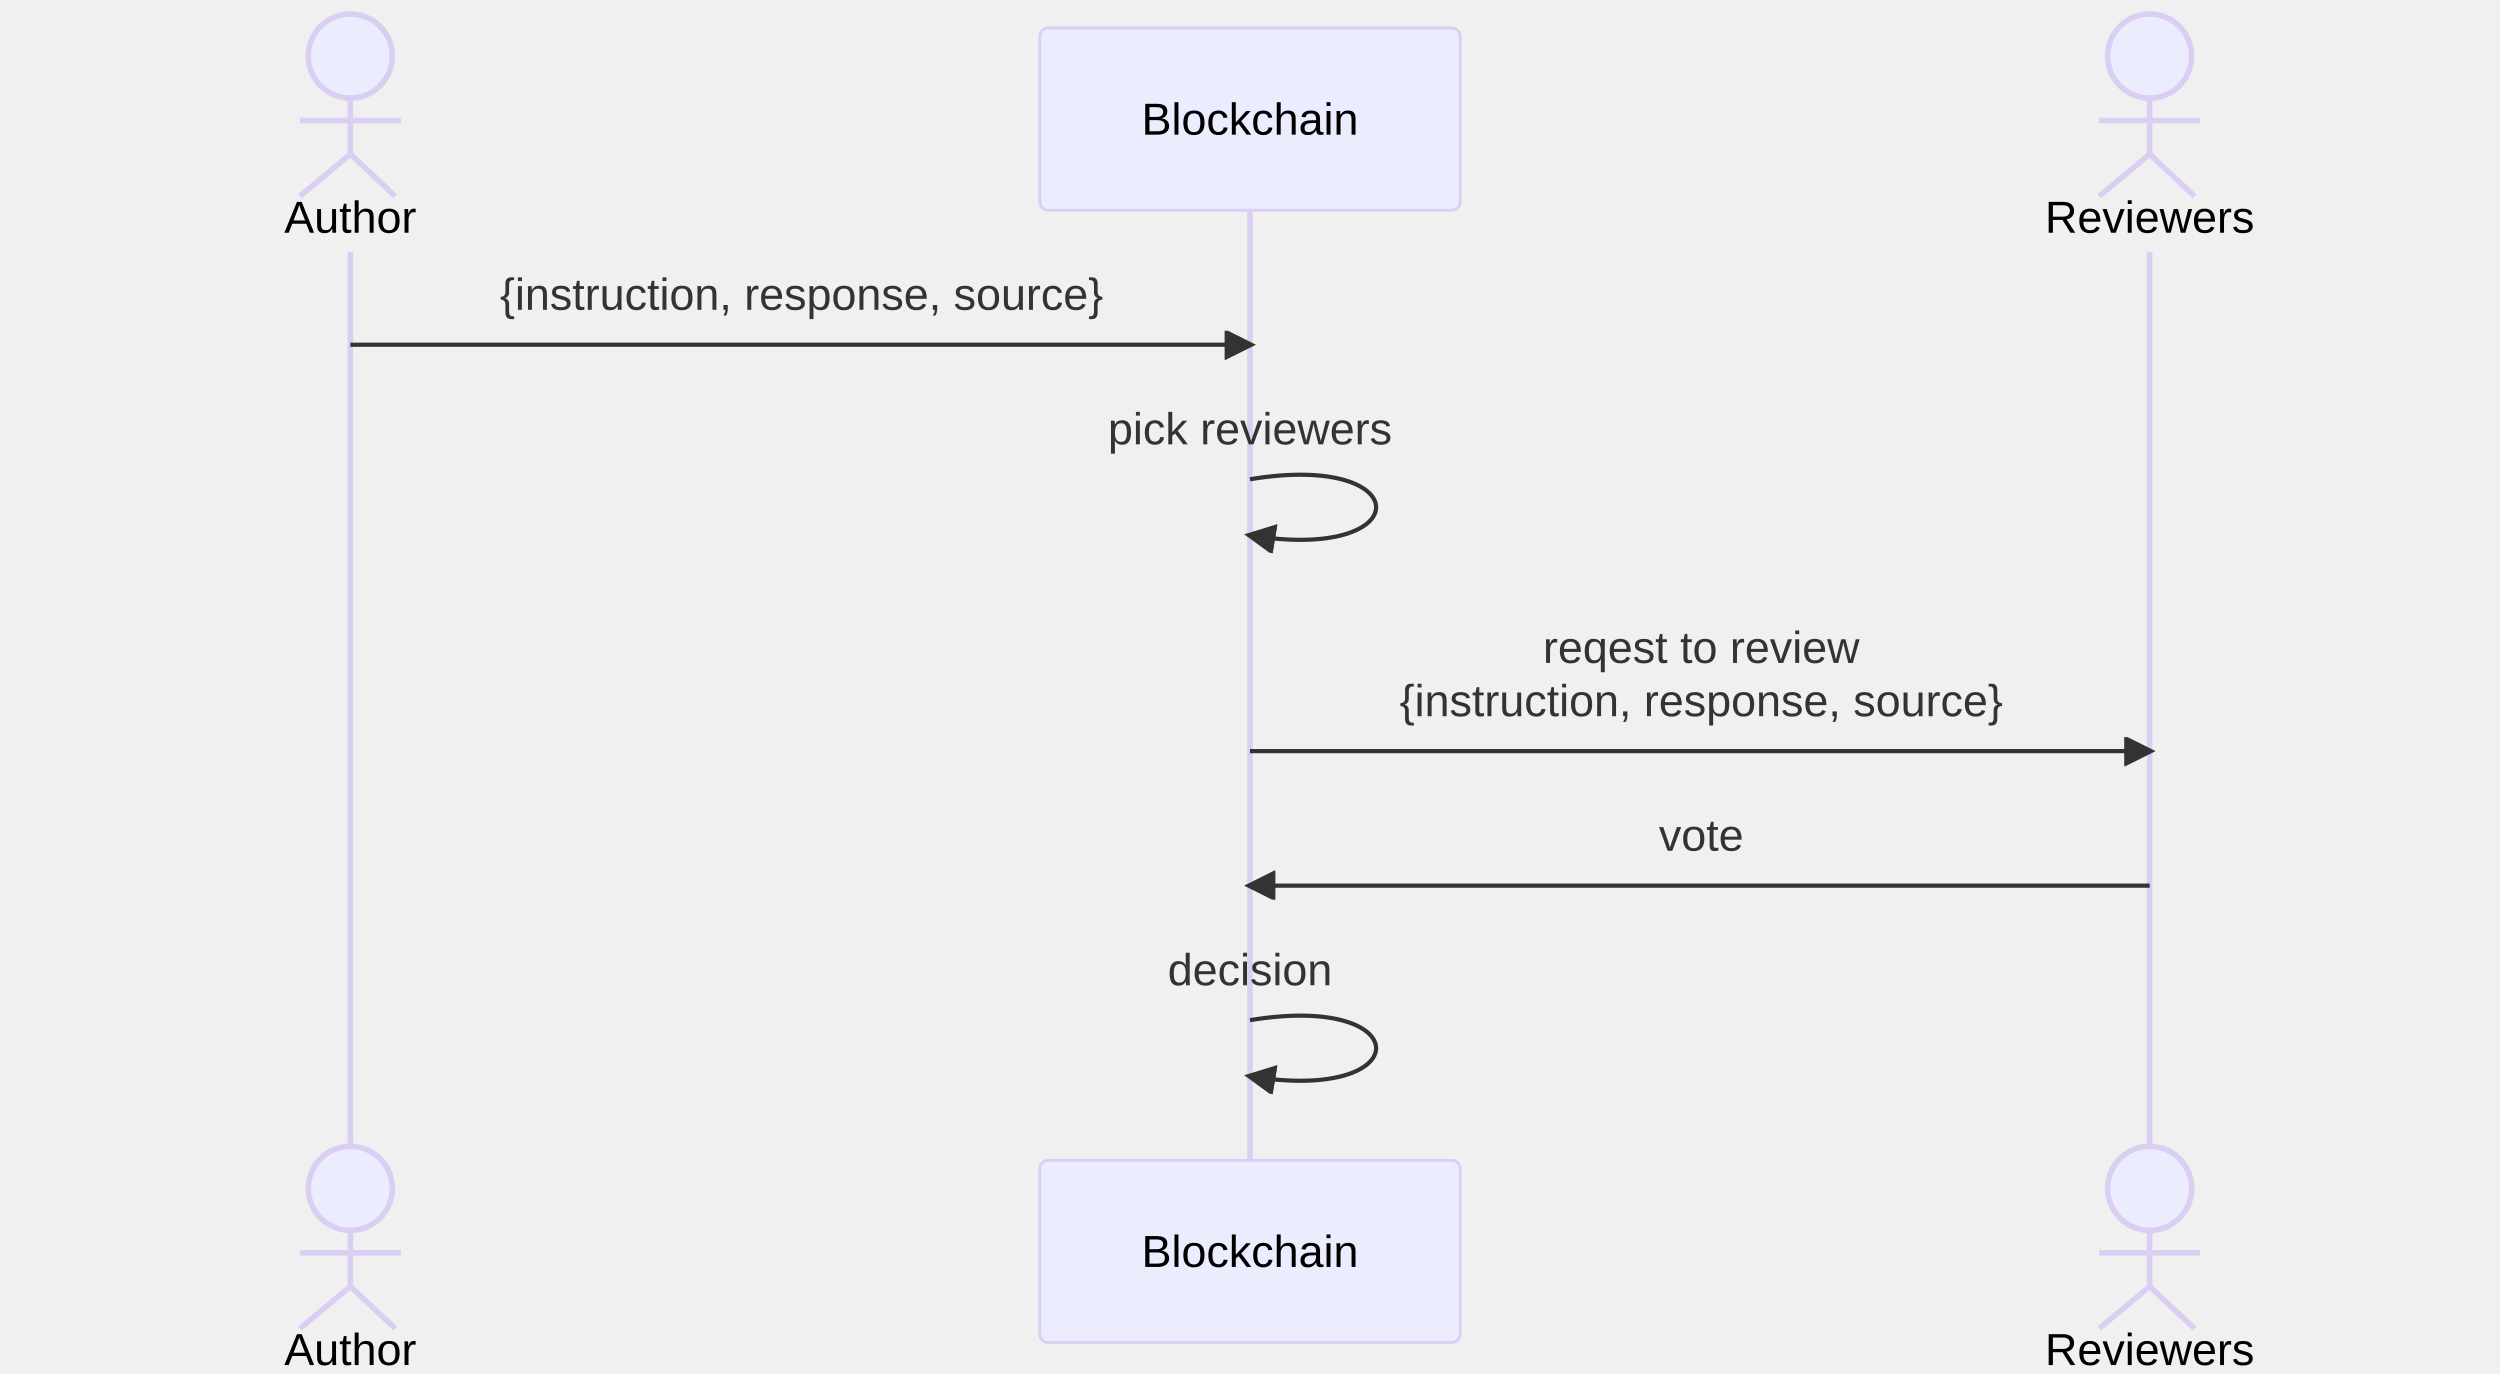
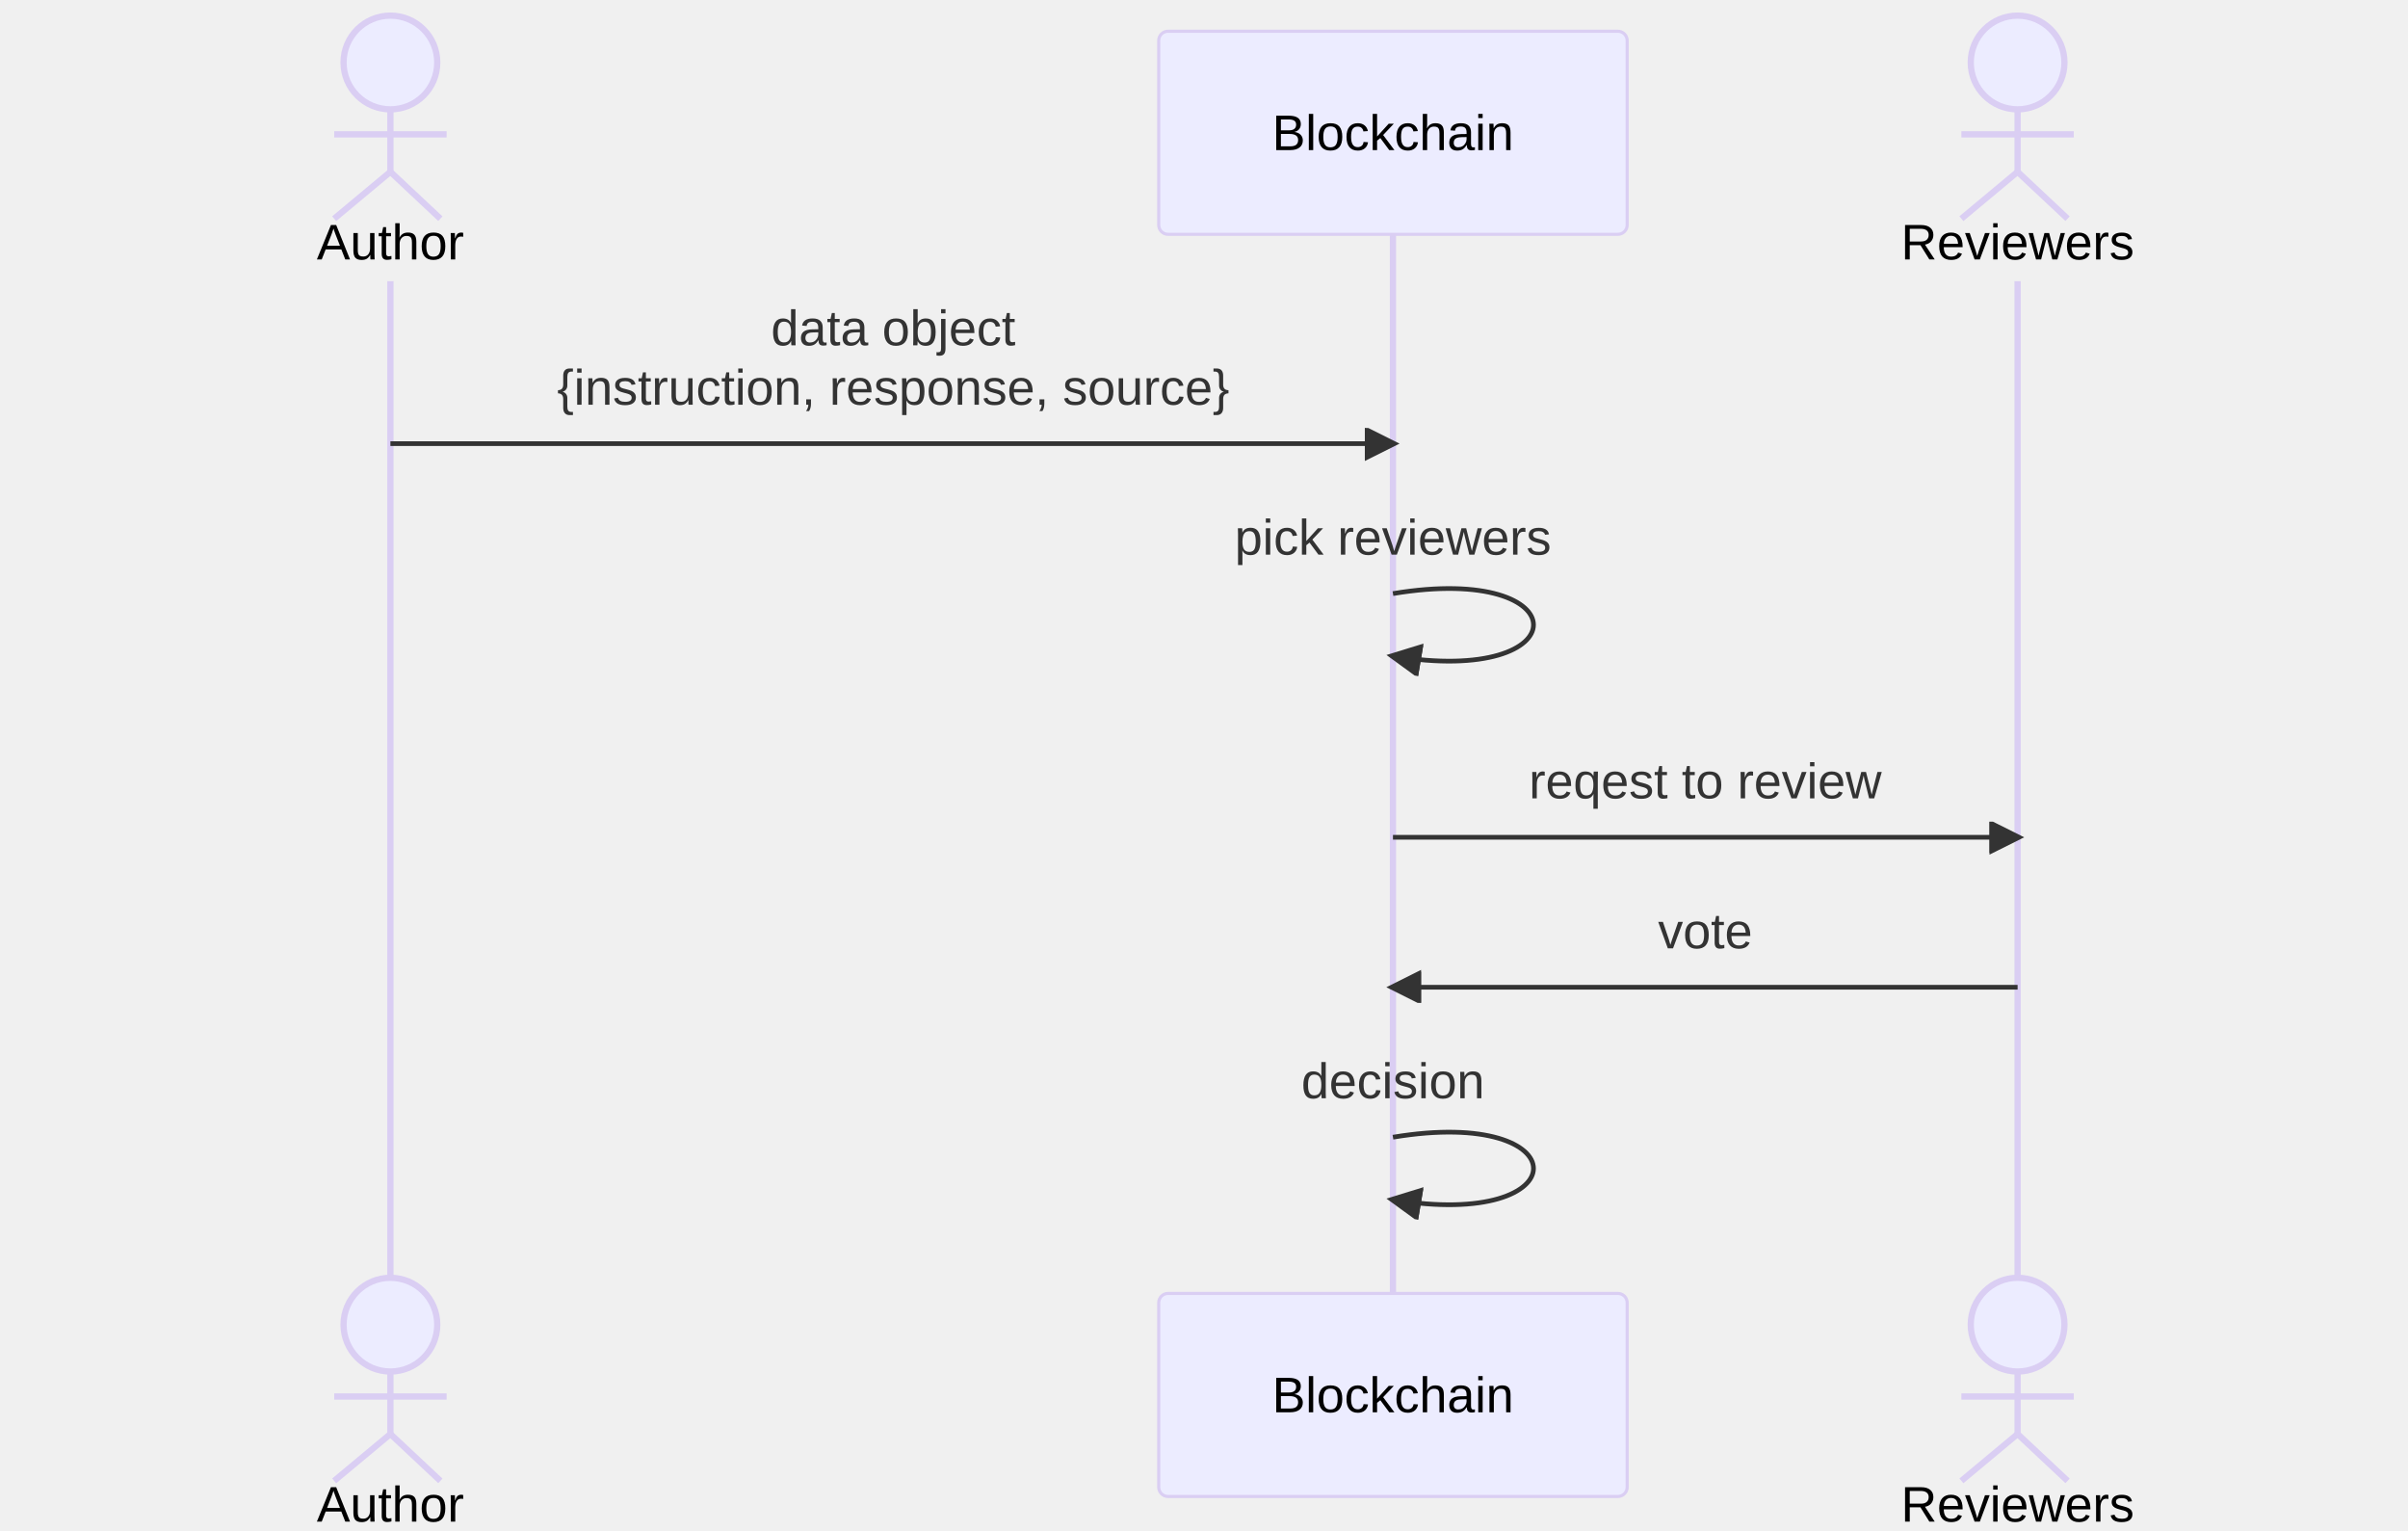
- <svg xmlns="http://www.w3.org/2000/svg" aria-roledescription="sequence" role="graphics-document document" viewBox="-50 -10 892 490" style="max-width: 892px; background-color: white;" width="100%" id="my-svg">
+ <svg xmlns="http://www.w3.org/2000/svg" aria-roledescription="sequence" role="graphics-document document" viewBox="-50 -10 771 490" style="max-width: 771px; background-color: white;" width="100%" id="my-svg">
  <g>
    <rect class="actor" ry="3" rx="3" height="65" width="150" stroke="#666" fill="#eaeaea" y="404" x="321" />
    <text style="text-anchor: middle; font-size: 16px; font-weight: 400;" class="actor" alignment-baseline="central" dominant-baseline="central" y="436.5" x="396">
      <tspan dy="0" x="396">Blockchain</tspan>
    </text>
  </g>
  <g>
    <line stroke="#999" stroke-width="0.5px" class="200" y2="404" x2="396" y1="5" x1="396" id="actor1" />
    <g id="root-1">
      <rect class="actor" ry="3" rx="3" height="65" width="150" stroke="#666" fill="#eaeaea" y="0" x="321" />
      <text style="text-anchor: middle; font-size: 16px; font-weight: 400;" class="actor" alignment-baseline="central" dominant-baseline="central" y="32.5" x="396">
        <tspan dy="0" x="396">Blockchain</tspan>
      </text>
    </g>
  </g>
  <style>#my-svg{font-family:"trebuchet ms",verdana,arial,sans-serif;font-size:16px;fill:#333;}#my-svg .error-icon{fill:#552222;}#my-svg .error-text{fill:#552222;stroke:#552222;}#my-svg .edge-thickness-normal{stroke-width:2px;}#my-svg .edge-thickness-thick{stroke-width:3.5px;}#my-svg .edge-pattern-solid{stroke-dasharray:0;}#my-svg .edge-pattern-dashed{stroke-dasharray:3;}#my-svg .edge-pattern-dotted{stroke-dasharray:2;}#my-svg .marker{fill:#333333;stroke:#333333;}#my-svg .marker.cross{stroke:#333333;}#my-svg svg{font-family:"trebuchet ms",verdana,arial,sans-serif;font-size:16px;}#my-svg .actor{stroke:hsl(259.626, 59.777%, 87.902%);fill:#ECECFF;}#my-svg text.actor&gt;tspan{fill:black;stroke:none;}#my-svg .actor-line{stroke:grey;}#my-svg .messageLine0{stroke-width:1.5;stroke-dasharray:none;stroke:#333;}#my-svg .messageLine1{stroke-width:1.5;stroke-dasharray:2,2;stroke:#333;}#my-svg #arrowhead path{fill:#333;stroke:#333;}#my-svg .sequenceNumber{fill:white;}#my-svg #sequencenumber{fill:#333;}#my-svg #crosshead path{fill:#333;stroke:#333;}#my-svg .messageText{fill:#333;stroke:none;}#my-svg .labelBox{stroke:hsl(259.626, 59.777%, 87.902%);fill:#ECECFF;}#my-svg .labelText,#my-svg .labelText&gt;tspan{fill:black;stroke:none;}#my-svg .loopText,#my-svg .loopText&gt;tspan{fill:black;stroke:none;}#my-svg .loopLine{stroke-width:2px;stroke-dasharray:2,2;stroke:hsl(259.626, 59.777%, 87.902%);fill:hsl(259.626, 59.777%, 87.902%);}#my-svg .note{stroke:#aaaa33;fill:#fff5ad;}#my-svg .noteText,#my-svg .noteText&gt;tspan{fill:black;stroke:none;}#my-svg .activation0{fill:#f4f4f4;stroke:#666;}#my-svg .activation1{fill:#f4f4f4;stroke:#666;}#my-svg .activation2{fill:#f4f4f4;stroke:#666;}#my-svg .actorPopupMenu{position:absolute;}#my-svg .actorPopupMenuPanel{position:absolute;fill:#ECECFF;box-shadow:0px 8px 16px 0px rgba(0,0,0,0.2);filter:drop-shadow(3px 5px 2px rgb(0 0 0 / 0.4));}#my-svg .actor-man line{stroke:hsl(259.626, 59.777%, 87.902%);fill:#ECECFF;}#my-svg .actor-man circle,#my-svg line{stroke:hsl(259.626, 59.777%, 87.902%);fill:#ECECFF;stroke-width:2px;}#my-svg :root{--mermaid-font-family:"trebuchet ms",verdana,arial,sans-serif;}</style>
  <g />
  <defs>
    <symbol height="24" width="24" id="computer">
      <path d="M2 2v13h20v-13h-20zm18 11h-16v-9h16v9zm-10.228 6l.466-1h3.524l.467 1h-4.457zm14.228 3h-24l2-6h2.104l-1.33 4h18.45l-1.297-4h2.073l2 6zm-5-10h-14v-7h14v7z" transform="scale(.5)" />
    </symbol>
  </defs>
  <defs>
    <symbol clip-rule="evenodd" fill-rule="evenodd" id="database">
      <path d="M12.258.001l.256.004.255.005.253.008.251.01.249.012.247.015.246.016.242.019.241.02.239.023.236.024.233.027.231.028.229.031.225.032.223.034.22.036.217.038.214.04.211.041.208.043.205.045.201.046.198.048.194.05.191.051.187.053.183.054.18.056.175.057.172.059.168.06.163.061.16.063.155.064.15.066.074.033.073.033.071.034.07.034.069.035.068.035.067.035.066.035.064.036.064.036.062.036.06.036.06.037.058.037.058.037.055.038.055.038.053.038.052.038.051.039.05.039.048.039.047.039.045.04.044.04.043.04.041.04.04.041.039.041.037.041.036.041.034.041.033.042.032.042.03.042.029.042.027.042.026.043.024.043.023.043.021.043.02.043.018.044.017.043.015.044.013.044.012.044.011.045.009.044.007.045.006.045.004.045.002.045.001.045v17l-.001.045-.002.045-.004.045-.006.045-.007.045-.009.044-.011.045-.012.044-.013.044-.015.044-.017.043-.018.044-.02.043-.021.043-.023.043-.024.043-.026.043-.027.042-.029.042-.03.042-.032.042-.033.042-.034.041-.036.041-.037.041-.039.041-.04.041-.041.04-.043.04-.044.04-.045.04-.047.039-.048.039-.05.039-.051.039-.052.038-.053.038-.055.038-.055.038-.058.037-.058.037-.06.037-.06.036-.062.036-.064.036-.064.036-.066.035-.067.035-.068.035-.069.035-.07.034-.071.034-.073.033-.074.033-.15.066-.155.064-.16.063-.163.061-.168.06-.172.059-.175.057-.18.056-.183.054-.187.053-.191.051-.194.05-.198.048-.201.046-.205.045-.208.043-.211.041-.214.04-.217.038-.22.036-.223.034-.225.032-.229.031-.231.028-.233.027-.236.024-.239.023-.241.02-.242.019-.246.016-.247.015-.249.012-.251.01-.253.008-.255.005-.256.004-.258.001-.258-.001-.256-.004-.255-.005-.253-.008-.251-.01-.249-.012-.247-.015-.245-.016-.243-.019-.241-.02-.238-.023-.236-.024-.234-.027-.231-.028-.228-.031-.226-.032-.223-.034-.22-.036-.217-.038-.214-.04-.211-.041-.208-.043-.204-.045-.201-.046-.198-.048-.195-.05-.19-.051-.187-.053-.184-.054-.179-.056-.176-.057-.172-.059-.167-.06-.164-.061-.159-.063-.155-.064-.151-.066-.074-.033-.072-.033-.072-.034-.07-.034-.069-.035-.068-.035-.067-.035-.066-.035-.064-.036-.063-.036-.062-.036-.061-.036-.06-.037-.058-.037-.057-.037-.056-.038-.055-.038-.053-.038-.052-.038-.051-.039-.049-.039-.049-.039-.046-.039-.046-.04-.044-.04-.043-.04-.041-.04-.04-.041-.039-.041-.037-.041-.036-.041-.034-.041-.033-.042-.032-.042-.03-.042-.029-.042-.027-.042-.026-.043-.024-.043-.023-.043-.021-.043-.02-.043-.018-.044-.017-.043-.015-.044-.013-.044-.012-.044-.011-.045-.009-.044-.007-.045-.006-.045-.004-.045-.002-.045-.001-.045v-17l.001-.045.002-.045.004-.045.006-.045.007-.045.009-.044.011-.045.012-.044.013-.044.015-.044.017-.043.018-.044.02-.043.021-.043.023-.043.024-.043.026-.043.027-.042.029-.042.03-.042.032-.042.033-.042.034-.041.036-.041.037-.041.039-.041.04-.041.041-.04.043-.04.044-.04.046-.04.046-.039.049-.039.049-.039.051-.039.052-.038.053-.038.055-.038.056-.038.057-.037.058-.037.06-.037.061-.036.062-.036.063-.036.064-.036.066-.035.067-.035.068-.035.069-.035.07-.034.072-.034.072-.033.074-.033.151-.066.155-.064.159-.063.164-.061.167-.06.172-.059.176-.057.179-.056.184-.054.187-.053.19-.051.195-.05.198-.048.201-.046.204-.045.208-.043.211-.041.214-.04.217-.038.22-.036.223-.034.226-.032.228-.031.231-.028.234-.027.236-.024.238-.023.241-.02.243-.019.245-.016.247-.015.249-.012.251-.01.253-.008.255-.005.256-.004.258-.001.258.001zm-9.258 20.499v.01l.001.021.003.021.004.022.005.021.006.022.007.022.009.023.01.022.011.023.012.023.013.023.015.023.016.024.017.023.018.024.019.024.021.024.022.025.023.024.024.025.052.049.056.05.061.051.066.051.07.051.075.051.079.052.084.052.088.052.092.052.097.052.102.051.105.052.11.052.114.051.119.051.123.051.127.05.131.05.135.05.139.048.144.049.147.047.152.047.155.047.16.045.163.045.167.043.171.043.176.041.178.041.183.039.187.039.19.037.194.035.197.035.202.033.204.031.209.03.212.029.216.027.219.025.222.024.226.021.23.02.233.018.236.016.24.015.243.012.246.01.249.008.253.005.256.004.259.001.26-.001.257-.004.254-.005.25-.008.247-.011.244-.012.241-.014.237-.016.233-.018.231-.021.226-.021.224-.024.22-.026.216-.027.212-.028.21-.031.205-.031.202-.034.198-.034.194-.036.191-.037.187-.039.183-.04.179-.04.175-.042.172-.043.168-.044.163-.045.16-.046.155-.046.152-.047.148-.048.143-.049.139-.049.136-.05.131-.05.126-.05.123-.051.118-.052.114-.051.11-.052.106-.052.101-.052.096-.052.092-.052.088-.053.083-.051.079-.052.074-.052.07-.051.065-.051.06-.051.056-.05.051-.05.023-.024.023-.025.021-.024.02-.024.019-.024.018-.024.017-.024.015-.023.014-.024.013-.023.012-.023.01-.023.01-.022.008-.022.006-.022.006-.022.004-.022.004-.021.001-.021.001-.021v-4.127l-.077.055-.08.053-.083.054-.085.053-.087.052-.09.052-.093.051-.095.05-.097.05-.1.049-.102.049-.105.048-.106.047-.109.047-.111.046-.114.045-.115.045-.118.044-.12.043-.122.042-.124.042-.126.041-.128.04-.13.04-.132.038-.134.038-.135.037-.138.037-.139.035-.142.035-.143.034-.144.033-.147.032-.148.031-.15.03-.151.03-.153.029-.154.027-.156.027-.158.026-.159.025-.161.024-.162.023-.163.022-.165.021-.166.02-.167.019-.169.018-.169.017-.171.016-.173.015-.173.014-.175.013-.175.012-.177.011-.178.01-.179.008-.179.008-.181.006-.182.005-.182.004-.184.003-.184.002h-.37l-.184-.002-.184-.003-.182-.004-.182-.005-.181-.006-.179-.008-.179-.008-.178-.01-.176-.011-.176-.012-.175-.013-.173-.014-.172-.015-.171-.016-.17-.017-.169-.018-.167-.019-.166-.02-.165-.021-.163-.022-.162-.023-.161-.024-.159-.025-.157-.026-.156-.027-.155-.027-.153-.029-.151-.03-.15-.03-.148-.031-.146-.032-.145-.033-.143-.034-.141-.035-.14-.035-.137-.037-.136-.037-.134-.038-.132-.038-.13-.04-.128-.04-.126-.041-.124-.042-.122-.042-.12-.044-.117-.043-.116-.045-.113-.045-.112-.046-.109-.047-.106-.047-.105-.048-.102-.049-.1-.049-.097-.05-.095-.05-.093-.052-.09-.051-.087-.052-.085-.053-.083-.054-.08-.054-.077-.054v4.127zm0-5.654v.011l.001.021.003.021.004.021.005.022.006.022.007.022.009.022.01.022.011.023.012.023.013.023.015.024.016.023.017.024.018.024.019.024.021.024.022.024.023.025.024.024.052.05.056.05.061.05.066.051.07.051.075.052.079.051.084.052.088.052.092.052.097.052.102.052.105.052.11.051.114.051.119.052.123.05.127.051.131.05.135.049.139.049.144.048.147.048.152.047.155.046.16.045.163.045.167.044.171.042.176.042.178.04.183.04.187.038.19.037.194.036.197.034.202.033.204.032.209.03.212.028.216.027.219.025.222.024.226.022.23.02.233.018.236.016.24.014.243.012.246.01.249.008.253.006.256.003.259.001.26-.001.257-.003.254-.006.25-.008.247-.01.244-.012.241-.015.237-.016.233-.018.231-.02.226-.022.224-.024.22-.025.216-.027.212-.029.21-.03.205-.032.202-.033.198-.035.194-.036.191-.037.187-.039.183-.039.179-.041.175-.042.172-.043.168-.044.163-.045.16-.045.155-.047.152-.047.148-.048.143-.048.139-.05.136-.049.131-.05.126-.051.123-.051.118-.051.114-.052.11-.052.106-.052.101-.052.096-.052.092-.052.088-.052.083-.052.079-.052.074-.051.07-.052.065-.051.06-.05.056-.051.051-.049.023-.025.023-.024.021-.025.02-.024.019-.024.018-.024.017-.024.015-.023.014-.023.013-.024.012-.022.01-.023.01-.023.008-.022.006-.022.006-.022.004-.021.004-.022.001-.021.001-.021v-4.139l-.077.054-.08.054-.083.054-.085.052-.087.053-.09.051-.093.051-.095.051-.097.05-.1.049-.102.049-.105.048-.106.047-.109.047-.111.046-.114.045-.115.044-.118.044-.12.044-.122.042-.124.042-.126.041-.128.04-.13.039-.132.039-.134.038-.135.037-.138.036-.139.036-.142.035-.143.033-.144.033-.147.033-.148.031-.15.03-.151.03-.153.028-.154.028-.156.027-.158.026-.159.025-.161.024-.162.023-.163.022-.165.021-.166.02-.167.019-.169.018-.169.017-.171.016-.173.015-.173.014-.175.013-.175.012-.177.011-.178.009-.179.009-.179.007-.181.007-.182.005-.182.004-.184.003-.184.002h-.37l-.184-.002-.184-.003-.182-.004-.182-.005-.181-.007-.179-.007-.179-.009-.178-.009-.176-.011-.176-.012-.175-.013-.173-.014-.172-.015-.171-.016-.17-.017-.169-.018-.167-.019-.166-.02-.165-.021-.163-.022-.162-.023-.161-.024-.159-.025-.157-.026-.156-.027-.155-.028-.153-.028-.151-.03-.15-.03-.148-.031-.146-.033-.145-.033-.143-.033-.141-.035-.14-.036-.137-.036-.136-.037-.134-.038-.132-.039-.13-.039-.128-.04-.126-.041-.124-.042-.122-.043-.12-.043-.117-.044-.116-.044-.113-.046-.112-.046-.109-.046-.106-.047-.105-.048-.102-.049-.1-.049-.097-.05-.095-.051-.093-.051-.09-.051-.087-.053-.085-.052-.083-.054-.08-.054-.077-.054v4.139zm0-5.666v.011l.001.02.003.022.004.021.005.022.006.021.007.022.009.023.01.022.011.023.012.023.013.023.015.023.016.024.017.024.018.023.019.024.021.025.022.024.023.024.024.025.052.05.056.05.061.05.066.051.07.051.075.052.079.051.084.052.088.052.092.052.097.052.102.052.105.051.11.052.114.051.119.051.123.051.127.05.131.05.135.05.139.049.144.048.147.048.152.047.155.046.16.045.163.045.167.043.171.043.176.042.178.04.183.04.187.038.19.037.194.036.197.034.202.033.204.032.209.03.212.028.216.027.219.025.222.024.226.021.23.02.233.018.236.017.24.014.243.012.246.01.249.008.253.006.256.003.259.001.26-.001.257-.003.254-.006.25-.008.247-.01.244-.013.241-.014.237-.016.233-.018.231-.02.226-.022.224-.024.22-.025.216-.027.212-.029.21-.03.205-.032.202-.033.198-.035.194-.036.191-.037.187-.039.183-.039.179-.041.175-.042.172-.043.168-.044.163-.045.16-.045.155-.047.152-.047.148-.048.143-.049.139-.049.136-.049.131-.051.126-.05.123-.051.118-.052.114-.051.11-.052.106-.052.101-.052.096-.052.092-.052.088-.052.083-.052.079-.052.074-.052.07-.051.065-.051.06-.051.056-.05.051-.049.023-.025.023-.025.021-.024.02-.024.019-.024.018-.024.017-.024.015-.023.014-.024.013-.023.012-.023.01-.022.01-.023.008-.022.006-.022.006-.022.004-.022.004-.021.001-.021.001-.021v-4.153l-.077.054-.08.054-.083.053-.085.053-.087.053-.09.051-.093.051-.095.051-.097.05-.1.049-.102.048-.105.048-.106.048-.109.046-.111.046-.114.046-.115.044-.118.044-.12.043-.122.043-.124.042-.126.041-.128.04-.13.039-.132.039-.134.038-.135.037-.138.036-.139.036-.142.034-.143.034-.144.033-.147.032-.148.032-.15.03-.151.03-.153.028-.154.028-.156.027-.158.026-.159.024-.161.024-.162.023-.163.023-.165.021-.166.02-.167.019-.169.018-.169.017-.171.016-.173.015-.173.014-.175.013-.175.012-.177.01-.178.01-.179.009-.179.007-.181.006-.182.006-.182.004-.184.003-.184.001-.185.001-.185-.001-.184-.001-.184-.003-.182-.004-.182-.006-.181-.006-.179-.007-.179-.009-.178-.01-.176-.01-.176-.012-.175-.013-.173-.014-.172-.015-.171-.016-.17-.017-.169-.018-.167-.019-.166-.02-.165-.021-.163-.023-.162-.023-.161-.024-.159-.024-.157-.026-.156-.027-.155-.028-.153-.028-.151-.03-.15-.03-.148-.032-.146-.032-.145-.033-.143-.034-.141-.034-.14-.036-.137-.036-.136-.037-.134-.038-.132-.039-.13-.039-.128-.041-.126-.041-.124-.041-.122-.043-.12-.043-.117-.044-.116-.044-.113-.046-.112-.046-.109-.046-.106-.048-.105-.048-.102-.048-.1-.05-.097-.049-.095-.051-.093-.051-.09-.052-.087-.052-.085-.053-.083-.053-.08-.054-.077-.054v4.153zm8.74-8.179l-.257.004-.254.005-.25.008-.247.011-.244.012-.241.014-.237.016-.233.018-.231.021-.226.022-.224.023-.22.026-.216.027-.212.028-.21.031-.205.032-.202.033-.198.034-.194.036-.191.038-.187.038-.183.04-.179.041-.175.042-.172.043-.168.043-.163.045-.16.046-.155.046-.152.048-.148.048-.143.048-.139.049-.136.05-.131.05-.126.051-.123.051-.118.051-.114.052-.11.052-.106.052-.101.052-.096.052-.092.052-.088.052-.083.052-.079.052-.074.051-.07.052-.065.051-.06.05-.056.05-.051.05-.023.025-.023.024-.021.024-.02.025-.019.024-.018.024-.017.023-.015.024-.014.023-.013.023-.012.023-.01.023-.01.022-.008.022-.006.023-.006.021-.004.022-.004.021-.001.021-.001.021.001.021.001.021.004.021.004.022.006.021.006.023.008.022.01.022.01.023.012.023.013.023.014.023.015.024.017.023.018.024.019.024.02.025.021.024.023.024.023.025.051.05.056.05.06.05.065.051.07.052.074.051.079.052.083.052.088.052.092.052.096.052.101.052.106.052.11.052.114.052.118.051.123.051.126.051.131.05.136.05.139.049.143.048.148.048.152.048.155.046.16.046.163.045.168.043.172.043.175.042.179.041.183.04.187.038.191.038.194.036.198.034.202.033.205.032.21.031.212.028.216.027.22.026.224.023.226.022.231.021.233.018.237.016.241.014.244.012.247.011.25.008.254.005.257.004.26.001.26-.001.257-.004.254-.005.25-.008.247-.011.244-.012.241-.014.237-.016.233-.018.231-.021.226-.022.224-.023.22-.026.216-.027.212-.028.21-.031.205-.032.202-.033.198-.034.194-.036.191-.038.187-.038.183-.04.179-.041.175-.042.172-.043.168-.043.163-.045.16-.046.155-.046.152-.048.148-.048.143-.048.139-.049.136-.05.131-.05.126-.051.123-.051.118-.051.114-.052.11-.052.106-.052.101-.052.096-.052.092-.052.088-.052.083-.052.079-.052.074-.051.07-.052.065-.051.06-.05.056-.05.051-.05.023-.025.023-.024.021-.024.02-.025.019-.024.018-.024.017-.023.015-.024.014-.023.013-.023.012-.023.01-.023.01-.022.008-.022.006-.023.006-.021.004-.022.004-.021.001-.021.001-.021-.001-.021-.001-.021-.004-.021-.004-.022-.006-.021-.006-.023-.008-.022-.01-.022-.01-.023-.012-.023-.013-.023-.014-.023-.015-.024-.017-.023-.018-.024-.019-.024-.02-.025-.021-.024-.023-.024-.023-.025-.051-.05-.056-.05-.06-.05-.065-.051-.07-.052-.074-.051-.079-.052-.083-.052-.088-.052-.092-.052-.096-.052-.101-.052-.106-.052-.11-.052-.114-.052-.118-.051-.123-.051-.126-.051-.131-.05-.136-.05-.139-.049-.143-.048-.148-.048-.152-.048-.155-.046-.16-.046-.163-.045-.168-.043-.172-.043-.175-.042-.179-.041-.183-.04-.187-.038-.191-.038-.194-.036-.198-.034-.202-.033-.205-.032-.21-.031-.212-.028-.216-.027-.22-.026-.224-.023-.226-.022-.231-.021-.233-.018-.237-.016-.241-.014-.244-.012-.247-.011-.25-.008-.254-.005-.257-.004-.26-.001-.26.001z" transform="scale(.5)" />
    </symbol>
  </defs>
  <defs>
    <symbol height="24" width="24" id="clock">
      <path d="M12 2c5.514 0 10 4.486 10 10s-4.486 10-10 10-10-4.486-10-10 4.486-10 10-10zm0-2c-6.627 0-12 5.373-12 12s5.373 12 12 12 12-5.373 12-12-5.373-12-12-12zm5.848 12.459c.202.038.202.333.001.372-1.907.361-6.045 1.111-6.547 1.111-.719 0-1.301-.582-1.301-1.301 0-.512.77-5.447 1.125-7.445.034-.192.312-.181.343.014l.985 6.238 5.394 1.011z" transform="scale(.5)" />
    </symbol>
  </defs>
  <defs>
    <marker orient="auto" markerHeight="12" markerWidth="12" markerUnits="userSpaceOnUse" refY="5" refX="9" id="arrowhead">
      <path d="M 0 0 L 10 5 L 0 10 z" />
    </marker>
  </defs>
  <defs>
    <marker refY="5" refX="4" orient="auto" markerHeight="8" markerWidth="15" id="crosshead">
      <path style="stroke-dasharray: 0, 0;" d="M 1,2 L 6,7 M 6,2 L 1,7" stroke-width="1pt" stroke="#000000" fill="none" />
    </marker>
  </defs>
  <defs>
    <marker orient="auto" markerHeight="28" markerWidth="20" refY="7" refX="18" id="filled-head">
      <path d="M 18,7 L9,13 L14,7 L9,1 Z" />
    </marker>
  </defs>
  <defs>
    <marker orient="auto" markerHeight="40" markerWidth="60" refY="15" refX="15" id="sequencenumber">
      <circle r="6" cy="15" cx="15" />
    </marker>
  </defs>
  <line stroke="#999" stroke-width="0.5px" class="200" y2="404" x2="75" y1="80" x1="75" id="actor0" />
  <g class="actor-man">
    <line y2="45" x2="75" y1="25" x1="75" id="actor-man-torso0" />
    <line y2="33" x2="93" y1="33" x1="57" id="actor-man-arms0" />
    <line y2="45" x2="75" y1="60" x1="57" />
    <line y2="60" x2="91" y1="45" x1="75" />
    <circle height="65" width="150" r="15" cy="10" cx="75" />
    <text style="text-anchor: middle; font-size: 16px; font-weight: 400;" class="actor" alignment-baseline="central" dominant-baseline="central" y="67.5" x="75">
      <tspan dy="0" x="75">Author</tspan>
    </text>
  </g>
-   <line stroke="#999" stroke-width="0.5px" class="200" y2="404" x2="717" y1="80" x1="717" id="actor2" />
+   <line stroke="#999" stroke-width="0.5px" class="200" y2="404" x2="596" y1="80" x1="596" id="actor2" />
  <g class="actor-man">
-     <line y2="45" x2="717" y1="25" x1="717" id="actor-man-torso2" />
-     <line y2="33" x2="735" y1="33" x1="699" id="actor-man-arms2" />
-     <line y2="45" x2="717" y1="60" x1="699" />
-     <line y2="60" x2="733" y1="45" x1="717" />
-     <circle height="65" width="150" r="15" cy="10" cx="717" />
-     <text style="text-anchor: middle; font-size: 16px; font-weight: 400;" class="actor" alignment-baseline="central" dominant-baseline="central" y="67.5" x="717">
-       <tspan dy="0" x="717">Reviewers</tspan>
+     <line y2="45" x2="596" y1="25" x1="596" id="actor-man-torso2" />
+     <line y2="33" x2="614" y1="33" x1="578" id="actor-man-arms2" />
+     <line y2="45" x2="596" y1="60" x1="578" />
+     <line y2="60" x2="612" y1="45" x1="596" />
+     <circle height="65" width="150" r="15" cy="10" cx="596" />
+     <text style="text-anchor: middle; font-size: 16px; font-weight: 400;" class="actor" alignment-baseline="central" dominant-baseline="central" y="67.5" x="596">
+       <tspan dy="0" x="596">Reviewers</tspan>
    </text>
  </g>
-   <text style="font-size: 16px; font-weight: 400;" dy="1em" class="messageText" alignment-baseline="middle" dominant-baseline="middle" text-anchor="middle" y="80" x="236">{instruction, response, source}</text>
-   <line style="fill: none;" marker-end="url(#arrowhead)" stroke="none" stroke-width="2" class="messageLine0" y2="113" x2="396" y1="113" x1="75" />
-   <text style="font-size: 16px; font-weight: 400;" dy="1em" class="messageText" alignment-baseline="middle" dominant-baseline="middle" text-anchor="middle" y="128" x="396">pick reviewers</text>
-   <path style="fill: none;" marker-end="url(#arrowhead)" stroke="none" stroke-width="2" class="messageLine0" d="M 396,161 C 456,151 456,191 396,181" />
-   <text style="font-size: 16px; font-weight: 400;" dy="1em" class="messageText" alignment-baseline="middle" dominant-baseline="middle" text-anchor="middle" y="206" x="557">reqest to review</text>
-   <text style="font-size: 16px; font-weight: 400;" dy="1em" class="messageText" alignment-baseline="middle" dominant-baseline="middle" text-anchor="middle" y="225" x="557">{instruction, response, source}</text>
-   <line style="fill: none;" marker-end="url(#arrowhead)" stroke="none" stroke-width="2" class="messageLine0" y2="258" x2="717" y1="258" x1="396" />
-   <text style="font-size: 16px; font-weight: 400;" dy="1em" class="messageText" alignment-baseline="middle" dominant-baseline="middle" text-anchor="middle" y="273" x="557">vote</text>
-   <line style="fill: none;" marker-end="url(#arrowhead)" stroke="none" stroke-width="2" class="messageLine0" y2="306" x2="396" y1="306" x1="717" />
+   <text style="font-size: 16px; font-weight: 400;" dy="1em" class="messageText" alignment-baseline="middle" dominant-baseline="middle" text-anchor="middle" y="80" x="236">data object</text>
+   <text style="font-size: 16px; font-weight: 400;" dy="1em" class="messageText" alignment-baseline="middle" dominant-baseline="middle" text-anchor="middle" y="99" x="236">{instruction, response, source}</text>
+   <line style="fill: none;" marker-end="url(#arrowhead)" stroke="none" stroke-width="2" class="messageLine0" y2="132" x2="396" y1="132" x1="75" />
+   <text style="font-size: 16px; font-weight: 400;" dy="1em" class="messageText" alignment-baseline="middle" dominant-baseline="middle" text-anchor="middle" y="147" x="396">pick reviewers</text>
+   <path style="fill: none;" marker-end="url(#arrowhead)" stroke="none" stroke-width="2" class="messageLine0" d="M 396,180 C 456,170 456,210 396,200" />
+   <text style="font-size: 16px; font-weight: 400;" dy="1em" class="messageText" alignment-baseline="middle" dominant-baseline="middle" text-anchor="middle" y="225" x="496">reqest to review</text>
+   <line style="fill: none;" marker-end="url(#arrowhead)" stroke="none" stroke-width="2" class="messageLine0" y2="258" x2="596" y1="258" x1="396" />
+   <text style="font-size: 16px; font-weight: 400;" dy="1em" class="messageText" alignment-baseline="middle" dominant-baseline="middle" text-anchor="middle" y="273" x="496">vote</text>
+   <line style="fill: none;" marker-end="url(#arrowhead)" stroke="none" stroke-width="2" class="messageLine0" y2="306" x2="396" y1="306" x1="596" />
  <text style="font-size: 16px; font-weight: 400;" dy="1em" class="messageText" alignment-baseline="middle" dominant-baseline="middle" text-anchor="middle" y="321" x="396">decision</text>
  <path style="fill: none;" marker-end="url(#arrowhead)" stroke="none" stroke-width="2" class="messageLine0" d="M 396,354 C 456,344 456,384 396,374" />
  <g class="actor-man">
    <line y2="449" x2="75" y1="429" x1="75" id="actor-man-torso2" />
    <line y2="437" x2="93" y1="437" x1="57" id="actor-man-arms2" />
    <line y2="449" x2="75" y1="464" x1="57" />
    <line y2="464" x2="91" y1="449" x1="75" />
    <circle height="65" width="150" r="15" cy="414" cx="75" />
    <text style="text-anchor: middle; font-size: 16px; font-weight: 400;" class="actor" alignment-baseline="central" dominant-baseline="central" y="471.5" x="75">
      <tspan dy="0" x="75">Author</tspan>
    </text>
  </g>
  <g class="actor-man">
-     <line y2="449" x2="717" y1="429" x1="717" id="actor-man-torso2" />
-     <line y2="437" x2="735" y1="437" x1="699" id="actor-man-arms2" />
-     <line y2="449" x2="717" y1="464" x1="699" />
-     <line y2="464" x2="733" y1="449" x1="717" />
-     <circle height="65" width="150" r="15" cy="414" cx="717" />
-     <text style="text-anchor: middle; font-size: 16px; font-weight: 400;" class="actor" alignment-baseline="central" dominant-baseline="central" y="471.5" x="717">
-       <tspan dy="0" x="717">Reviewers</tspan>
+     <line y2="449" x2="596" y1="429" x1="596" id="actor-man-torso2" />
+     <line y2="437" x2="614" y1="437" x1="578" id="actor-man-arms2" />
+     <line y2="449" x2="596" y1="464" x1="578" />
+     <line y2="464" x2="612" y1="449" x1="596" />
+     <circle height="65" width="150" r="15" cy="414" cx="596" />
+     <text style="text-anchor: middle; font-size: 16px; font-weight: 400;" class="actor" alignment-baseline="central" dominant-baseline="central" y="471.5" x="596">
+       <tspan dy="0" x="596">Reviewers</tspan>
    </text>
  </g>
</svg>
